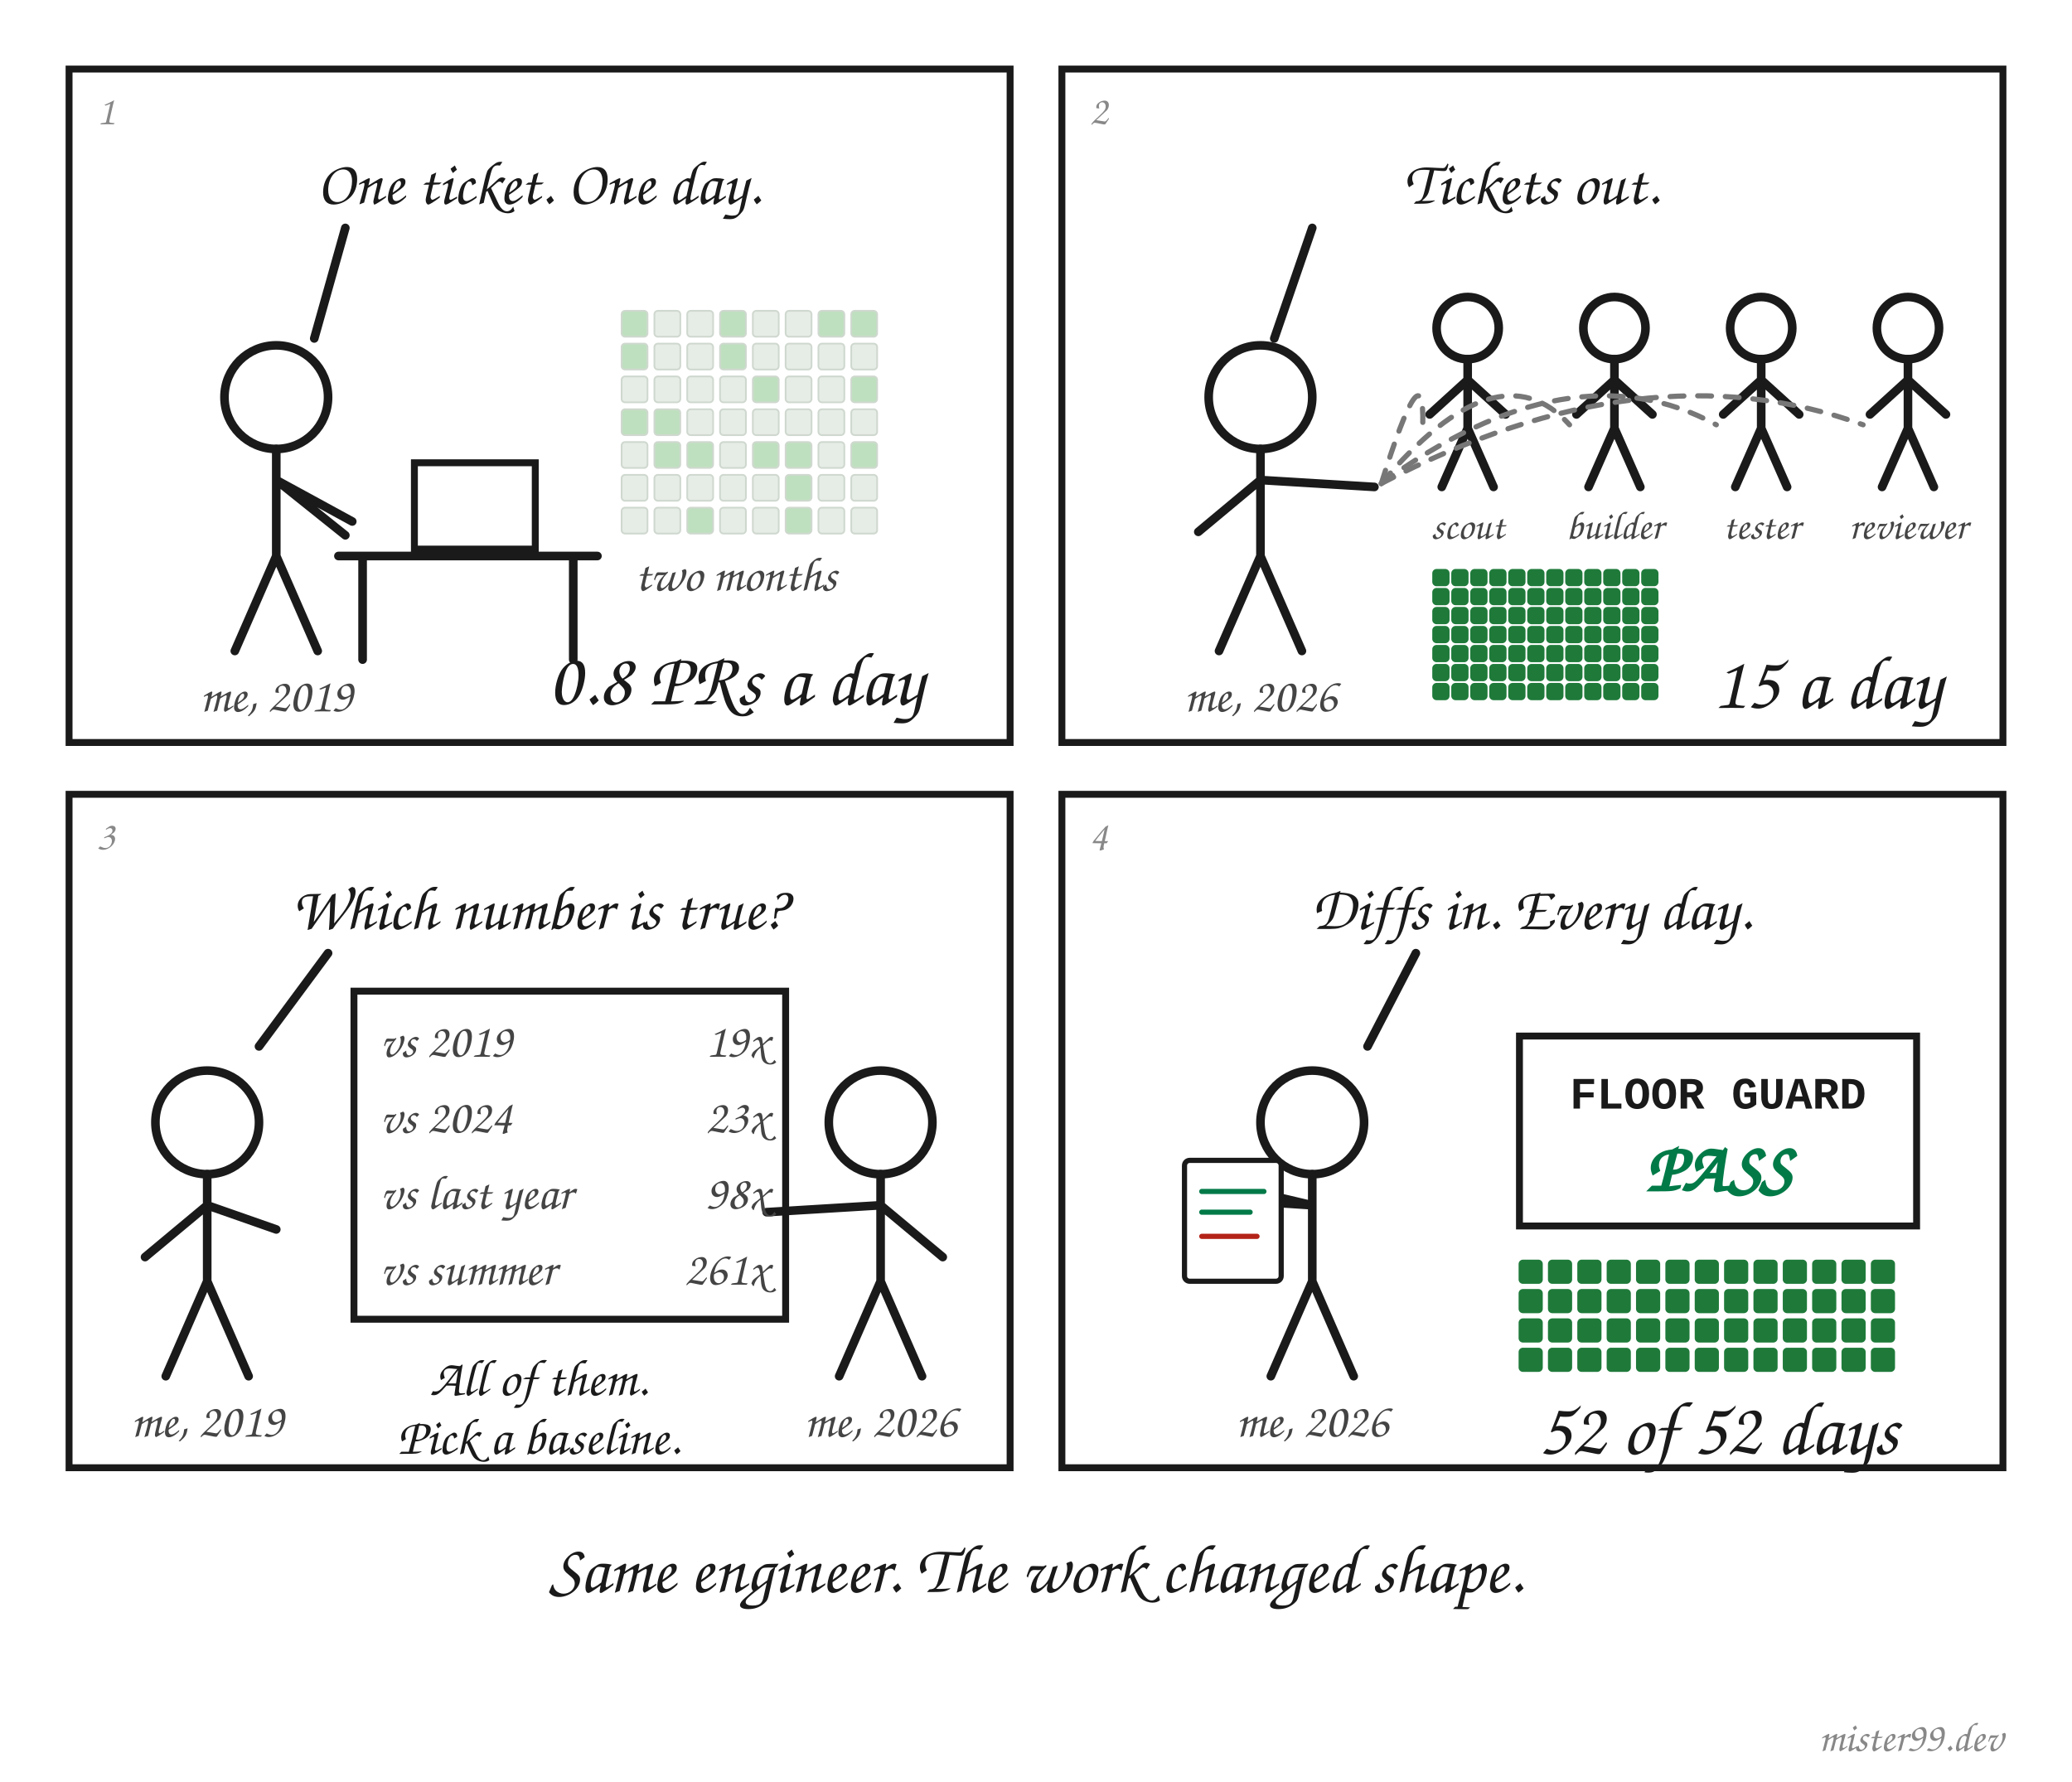
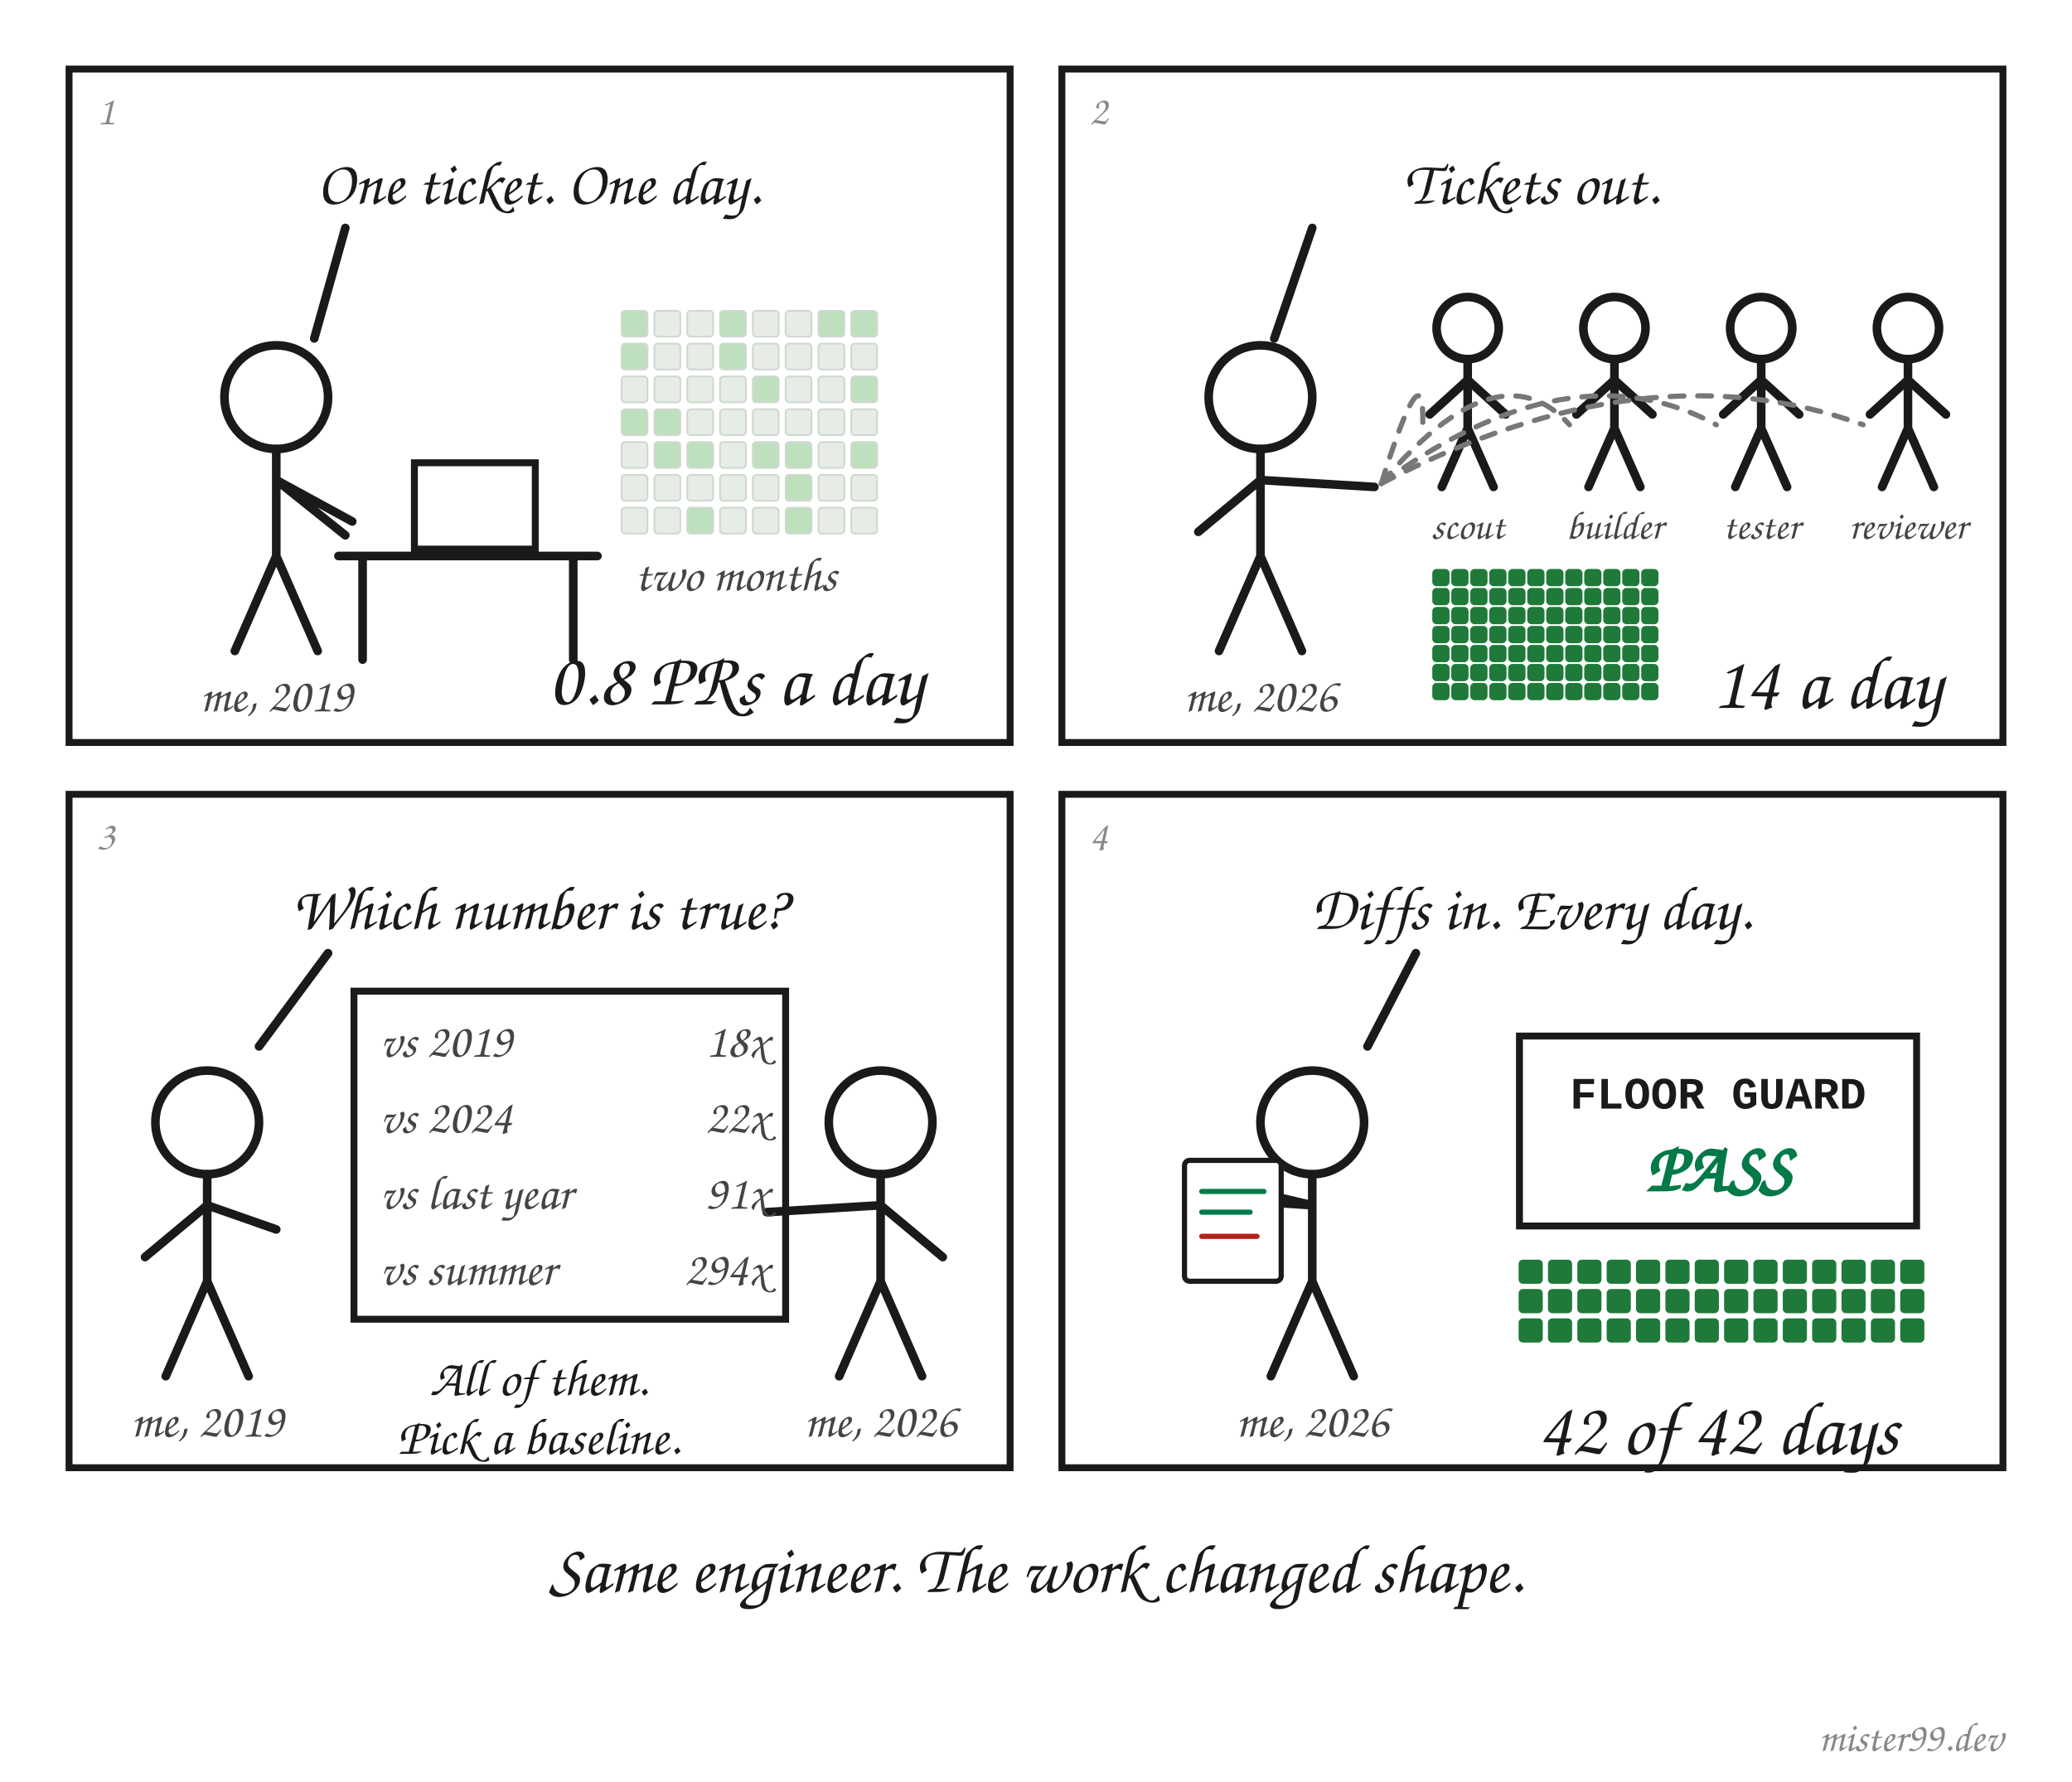
- <svg xmlns="http://www.w3.org/2000/svg" width="1200" height="1032" viewBox="0 0 1200 1032" role="img" aria-label="Four-panel stick-figure comic. 1: Me in 2019 at a desk, typing. I say &quot;One ticket. One day.&quot; A small contribution grid is mostly pale. Below: 0.8 PRs a day. 2: Me in 2026 pointing at four small agents labeled scout, builder, tester and reviewer, with arrows from me to each. I say &quot;Tickets out.&quot; A grid fills dark green. Below: 15 a day. 3: Me in 2019 asks &quot;Which number is true?&quot; Me in 2026 points at a board: vs 2019, 19x; vs 2024, 23x; vs last year, 98x; vs summer, 261x. &quot;All of them. Pick a baseline.&quot; 4: Me in 2026 reading a diff. I say &quot;Diffs in. Every day.&quot; A box labeled FLOOR GUARD is stamped PASS, and a calendar of 52 squares fills in. Below: 52 of 52 days. Caption: Same engineer. The work changed shape.">
+ <svg xmlns="http://www.w3.org/2000/svg" width="1200" height="1032" viewBox="0 0 1200 1032" role="img" aria-label="Four-panel stick-figure comic. 1: Me in 2019 at a desk, typing. I say &quot;One ticket. One day.&quot; A small contribution grid is mostly pale. Below: 0.8 PRs a day. 2: Me in 2026 pointing at four small agents labeled scout, builder, tester and reviewer, with arrows from me to each. I say &quot;Tickets out.&quot; A grid fills dark green. Below: 14 a day. 3: Me in 2019 asks &quot;Which number is true?&quot; Me in 2026 points at a board: vs 2019, 18x; vs 2024, 22x; vs last year, 91x; vs summer, 294x. &quot;All of them. Pick a baseline.&quot; 4: Me in 2026 reading a diff. I say &quot;Diffs in. Every day.&quot; A box labeled FLOOR GUARD is stamped PASS, and a calendar of 42 squares fills in. Below: 42 of 42 days. Caption: Same engineer. The work changed shape.">
  <style>
.ink{stroke:#1a1a1a;stroke-width:5;fill:none;stroke-linecap:round;stroke-linejoin:round}
.ink.thin{stroke-width:3;stroke:#777}
.ink.thin.green{stroke:#027a48}.ink.thin.redl{stroke:#b42318}
.arrow{stroke-dasharray:8 8}
.hd{fill:#fff;stroke:#1a1a1a;stroke-width:5}
.panel{fill:none;stroke:#1a1a1a;stroke-width:4}
.box{fill:none;stroke:#1a1a1a;stroke-width:4}
.sheet{fill:#fff;stroke:#1a1a1a;stroke-width:3}
.say{font-family:'Chalkboard SE','Comic Sans MS',cursive;fill:#1a1a1a;font-size:36px}
.tag{font-family:'Chalkboard SE','Comic Sans MS',cursive;fill:#444;font-size:28px}
.tag.sm{font-size:23px}
.say.sm{font-size:30px}
.big{font-family:'Chalkboard SE','Comic Sans MS',cursive;fill:#1a1a1a;font-size:44px}
.code{font-family:'Menlo','Courier New',monospace;fill:#1a1a1a;font-size:26px;font-weight:bold}
.stamp{font-family:'Chalkboard SE','Comic Sans MS',cursive;fill:#027a48;font-size:40px;font-weight:bold}
.cap{font-family:'Chalkboard SE','Comic Sans MS',cursive;fill:#1a1a1a;font-size:40px}
.foot{font-family:'Chalkboard SE','Comic Sans MS',cursive;fill:#888;font-size:24px}
.num{font-family:'Chalkboard SE','Comic Sans MS',cursive;fill:#888;font-size:24px}
.sq{fill:#e6ece6;stroke:#cfd8cf;stroke-width:1}
.sq.l1{fill:#bfe0bf}
.sq.fill{fill:#1f7a3a;stroke:#1f7a3a}
@media (prefers-reduced-motion: no-preference){
  .sq.fill{animation:sqin 14s linear infinite both}
  .sq.d0{animation-delay:1.40s}
  .sq.d1{animation-delay:1.70s}
  .sq.d2{animation-delay:2.00s}
  .sq.d3{animation-delay:2.30s}
  .sq.d4{animation-delay:2.60s}
  .sq.d5{animation-delay:2.90s}
  .sq.cal.c0{animation-delay:9.60s}
  .sq.cal.c1{animation-delay:9.95s}
  .sq.cal.c2{animation-delay:10.30s}
  .sq.cal.c3{animation-delay:10.65s}
  .sq.cal.c4{animation-delay:11.00s}
  .sq.cal.c5{animation-delay:11.35s}
  .pop{animation:pop 14s linear infinite both}
  .a0{animation-delay:0.4s}.a1{animation-delay:0.8s}.a2{animation-delay:1.2s}.a3{animation-delay:1.6s}
  .pop2{animation-delay:3.4s}
  .r0{animation-delay:4.6s}.r1{animation-delay:5.2s}.r2{animation-delay:5.8s}.r3{animation-delay:6.4s}
  .pop3{animation-delay:7.4s}
  .stamp{animation-delay:9.0s}
  .pop4{animation-delay:11.8s}
}
@keyframes sqin{0%,1%{fill:#e6ece6;stroke:#cfd8cf}6%,100%{fill:#1f7a3a;stroke:#1f7a3a}}
@keyframes pop{0%,1%{opacity:0;transform:translateY(8px)}6%,100%{opacity:1;transform:translateY(0)}}
</style>
  <rect width="1200" height="1032" fill="#fff" />
  <rect class="panel" x="40" y="40" width="545" height="390" />
  <text class="num" x="56" y="72" text-anchor="start" xml:space="preserve">1</text>
  <text class="say" x="312" y="118" text-anchor="middle" xml:space="preserve">One ticket. One day.</text>
  <path class="ink" d="M200 132 L182 196" />
  <g class="">
    <circle class="hd" cx="160" cy="230" r="30" />
    <path class="ink" d="M160 260 L160 322 M160 278 L204 302 M160 278 L200 310 M160 322 L136 377 M160 322 L184 377" />
    <text class="tag" x="160" y="412" text-anchor="middle" xml:space="preserve">me, 2019</text>
  </g>
  <path class="ink" d="M196 322 H346 M210 322 V382 M332 322 V382" />
  <rect class="box" x="240" y="268" width="70" height="50" />
  <rect class="sq l1" x="360" y="180" width="15" height="15" rx="2" />
  <rect class="sq l1" x="360" y="199" width="15" height="15" rx="2" />
  <rect class="sq l0" x="360" y="218" width="15" height="15" rx="2" />
  <rect class="sq l1" x="360" y="237" width="15" height="15" rx="2" />
  <rect class="sq l0" x="360" y="256" width="15" height="15" rx="2" />
  <rect class="sq l0" x="360" y="275" width="15" height="15" rx="2" />
  <rect class="sq l0" x="360" y="294" width="15" height="15" rx="2" />
  <rect class="sq l0" x="379" y="180" width="15" height="15" rx="2" />
  <rect class="sq l0" x="379" y="199" width="15" height="15" rx="2" />
  <rect class="sq l0" x="379" y="218" width="15" height="15" rx="2" />
  <rect class="sq l1" x="379" y="237" width="15" height="15" rx="2" />
  <rect class="sq l1" x="379" y="256" width="15" height="15" rx="2" />
  <rect class="sq l0" x="379" y="275" width="15" height="15" rx="2" />
  <rect class="sq l0" x="379" y="294" width="15" height="15" rx="2" />
  <rect class="sq l0" x="398" y="180" width="15" height="15" rx="2" />
  <rect class="sq l0" x="398" y="199" width="15" height="15" rx="2" />
  <rect class="sq l0" x="398" y="218" width="15" height="15" rx="2" />
  <rect class="sq l0" x="398" y="237" width="15" height="15" rx="2" />
  <rect class="sq l1" x="398" y="256" width="15" height="15" rx="2" />
  <rect class="sq l0" x="398" y="275" width="15" height="15" rx="2" />
  <rect class="sq l1" x="398" y="294" width="15" height="15" rx="2" />
  <rect class="sq l1" x="417" y="180" width="15" height="15" rx="2" />
  <rect class="sq l1" x="417" y="199" width="15" height="15" rx="2" />
  <rect class="sq l0" x="417" y="218" width="15" height="15" rx="2" />
  <rect class="sq l0" x="417" y="237" width="15" height="15" rx="2" />
  <rect class="sq l0" x="417" y="256" width="15" height="15" rx="2" />
  <rect class="sq l0" x="417" y="275" width="15" height="15" rx="2" />
  <rect class="sq l0" x="417" y="294" width="15" height="15" rx="2" />
  <rect class="sq l0" x="436" y="180" width="15" height="15" rx="2" />
  <rect class="sq l0" x="436" y="199" width="15" height="15" rx="2" />
  <rect class="sq l1" x="436" y="218" width="15" height="15" rx="2" />
  <rect class="sq l0" x="436" y="237" width="15" height="15" rx="2" />
  <rect class="sq l1" x="436" y="256" width="15" height="15" rx="2" />
  <rect class="sq l0" x="436" y="275" width="15" height="15" rx="2" />
  <rect class="sq l0" x="436" y="294" width="15" height="15" rx="2" />
  <rect class="sq l0" x="455" y="180" width="15" height="15" rx="2" />
  <rect class="sq l0" x="455" y="199" width="15" height="15" rx="2" />
  <rect class="sq l0" x="455" y="218" width="15" height="15" rx="2" />
  <rect class="sq l0" x="455" y="237" width="15" height="15" rx="2" />
  <rect class="sq l1" x="455" y="256" width="15" height="15" rx="2" />
  <rect class="sq l1" x="455" y="275" width="15" height="15" rx="2" />
  <rect class="sq l1" x="455" y="294" width="15" height="15" rx="2" />
  <rect class="sq l1" x="474" y="180" width="15" height="15" rx="2" />
  <rect class="sq l0" x="474" y="199" width="15" height="15" rx="2" />
  <rect class="sq l0" x="474" y="218" width="15" height="15" rx="2" />
  <rect class="sq l0" x="474" y="237" width="15" height="15" rx="2" />
  <rect class="sq l0" x="474" y="256" width="15" height="15" rx="2" />
  <rect class="sq l0" x="474" y="275" width="15" height="15" rx="2" />
  <rect class="sq l0" x="474" y="294" width="15" height="15" rx="2" />
  <rect class="sq l1" x="493" y="180" width="15" height="15" rx="2" />
  <rect class="sq l0" x="493" y="199" width="15" height="15" rx="2" />
  <rect class="sq l1" x="493" y="218" width="15" height="15" rx="2" />
  <rect class="sq l0" x="493" y="237" width="15" height="15" rx="2" />
  <rect class="sq l1" x="493" y="256" width="15" height="15" rx="2" />
  <rect class="sq l0" x="493" y="275" width="15" height="15" rx="2" />
  <rect class="sq l0" x="493" y="294" width="15" height="15" rx="2" />
  <text class="tag" x="426" y="342" text-anchor="middle" xml:space="preserve">two months</text>
  <text class="big" x="426" y="408" text-anchor="middle" xml:space="preserve">0.8 PRs a day</text>
  <rect class="panel" x="615" y="40" width="545" height="390" />
  <text class="num" x="631" y="72" text-anchor="start" xml:space="preserve">2</text>
  <text class="say" x="887" y="118" text-anchor="middle" xml:space="preserve">Tickets out.</text>
  <path class="ink" d="M760 132 L738 196" />
  <g class="">
    <circle class="hd" cx="730" cy="230" r="30" />
    <path class="ink" d="M730 260 L730 322 M730 278 L694 308 M730 278 L796 282 M730 322 L706 377 M730 322 L754 377" />
    <text class="tag" x="730" y="412" text-anchor="middle" xml:space="preserve">me, 2026</text>
  </g>
  <g class="pop a0">
    <g class="">
      <circle class="hd" cx="850" cy="190" r="18" />
      <path class="ink" d="M850 208 L850 248 M850 220 L828 240 M850 220 L872 240 M850 248 L835 282 M850 248 L865 282" />
      <text class="tag sm" x="850" y="312" text-anchor="middle" xml:space="preserve">scout</text>
    </g>
    <path class="ink thin arrow" d="M800 280 Q825 200 824 246" />
  </g>
  <g class="pop a1">
    <g class="">
      <circle class="hd" cx="935" cy="190" r="18" />
      <path class="ink" d="M935 208 L935 248 M935 220 L913 240 M935 220 L957 240 M935 248 L920 282 M935 248 L950 282" />
      <text class="tag sm" x="935" y="312" text-anchor="middle" xml:space="preserve">builder</text>
    </g>
    <path class="ink thin arrow" d="M800 280 Q867.5 200 909 246" />
  </g>
  <g class="pop a2">
    <g class="">
      <circle class="hd" cx="1020" cy="190" r="18" />
      <path class="ink" d="M1020 208 L1020 248 M1020 220 L998 240 M1020 220 L1042 240 M1020 248 L1005 282 M1020 248 L1035 282" />
      <text class="tag sm" x="1020" y="312" text-anchor="middle" xml:space="preserve">tester</text>
    </g>
    <path class="ink thin arrow" d="M800 280 Q910 200 994 246" />
  </g>
  <g class="pop a3">
    <g class="">
      <circle class="hd" cx="1105" cy="190" r="18" />
      <path class="ink" d="M1105 208 L1105 248 M1105 220 L1083 240 M1105 220 L1127 240 M1105 248 L1090 282 M1105 248 L1120 282" />
      <text class="tag sm" x="1105" y="312" text-anchor="middle" xml:space="preserve">reviewer</text>
    </g>
    <path class="ink thin arrow" d="M800 280 Q952.5 200 1079 246" />
  </g>
  <rect class="sq fill d0" x="830" y="330" width="9" height="9" rx="2" />
  <rect class="sq fill d0" x="830" y="341" width="9" height="9" rx="2" />
  <rect class="sq fill d0" x="830" y="352" width="9" height="9" rx="2" />
  <rect class="sq fill d0" x="830" y="363" width="9" height="9" rx="2" />
  <rect class="sq fill d0" x="830" y="374" width="9" height="9" rx="2" />
  <rect class="sq fill d0" x="830" y="385" width="9" height="9" rx="2" />
  <rect class="sq fill d0" x="830" y="396" width="9" height="9" rx="2" />
  <rect class="sq fill d1" x="841" y="330" width="9" height="9" rx="2" />
  <rect class="sq fill d1" x="841" y="341" width="9" height="9" rx="2" />
  <rect class="sq fill d1" x="841" y="352" width="9" height="9" rx="2" />
  <rect class="sq fill d1" x="841" y="363" width="9" height="9" rx="2" />
  <rect class="sq fill d1" x="841" y="374" width="9" height="9" rx="2" />
  <rect class="sq fill d1" x="841" y="385" width="9" height="9" rx="2" />
  <rect class="sq fill d1" x="841" y="396" width="9" height="9" rx="2" />
  <rect class="sq fill d2" x="852" y="330" width="9" height="9" rx="2" />
  <rect class="sq fill d2" x="852" y="341" width="9" height="9" rx="2" />
  <rect class="sq fill d2" x="852" y="352" width="9" height="9" rx="2" />
  <rect class="sq fill d2" x="852" y="363" width="9" height="9" rx="2" />
  <rect class="sq fill d2" x="852" y="374" width="9" height="9" rx="2" />
  <rect class="sq fill d2" x="852" y="385" width="9" height="9" rx="2" />
  <rect class="sq fill d2" x="852" y="396" width="9" height="9" rx="2" />
  <rect class="sq fill d3" x="863" y="330" width="9" height="9" rx="2" />
  <rect class="sq fill d3" x="863" y="341" width="9" height="9" rx="2" />
  <rect class="sq fill d3" x="863" y="352" width="9" height="9" rx="2" />
  <rect class="sq fill d3" x="863" y="363" width="9" height="9" rx="2" />
  <rect class="sq fill d3" x="863" y="374" width="9" height="9" rx="2" />
  <rect class="sq fill d3" x="863" y="385" width="9" height="9" rx="2" />
  <rect class="sq fill d3" x="863" y="396" width="9" height="9" rx="2" />
  <rect class="sq fill d4" x="874" y="330" width="9" height="9" rx="2" />
  <rect class="sq fill d4" x="874" y="341" width="9" height="9" rx="2" />
  <rect class="sq fill d4" x="874" y="352" width="9" height="9" rx="2" />
  <rect class="sq fill d4" x="874" y="363" width="9" height="9" rx="2" />
  <rect class="sq fill d4" x="874" y="374" width="9" height="9" rx="2" />
  <rect class="sq fill d4" x="874" y="385" width="9" height="9" rx="2" />
  <rect class="sq fill d4" x="874" y="396" width="9" height="9" rx="2" />
  <rect class="sq fill d5" x="885" y="330" width="9" height="9" rx="2" />
  <rect class="sq fill d5" x="885" y="341" width="9" height="9" rx="2" />
  <rect class="sq fill d5" x="885" y="352" width="9" height="9" rx="2" />
  <rect class="sq fill d5" x="885" y="363" width="9" height="9" rx="2" />
  <rect class="sq fill d5" x="885" y="374" width="9" height="9" rx="2" />
  <rect class="sq fill d5" x="885" y="385" width="9" height="9" rx="2" />
  <rect class="sq fill d5" x="885" y="396" width="9" height="9" rx="2" />
  <rect class="sq fill d5" x="896" y="330" width="9" height="9" rx="2" />
  <rect class="sq fill d5" x="896" y="341" width="9" height="9" rx="2" />
  <rect class="sq fill d5" x="896" y="352" width="9" height="9" rx="2" />
  <rect class="sq fill d5" x="896" y="363" width="9" height="9" rx="2" />
  <rect class="sq fill d5" x="896" y="374" width="9" height="9" rx="2" />
  <rect class="sq fill d5" x="896" y="385" width="9" height="9" rx="2" />
  <rect class="sq fill d5" x="896" y="396" width="9" height="9" rx="2" />
  <rect class="sq fill d5" x="907" y="330" width="9" height="9" rx="2" />
  <rect class="sq fill d5" x="907" y="341" width="9" height="9" rx="2" />
  <rect class="sq fill d5" x="907" y="352" width="9" height="9" rx="2" />
  <rect class="sq fill d5" x="907" y="363" width="9" height="9" rx="2" />
  <rect class="sq fill d5" x="907" y="374" width="9" height="9" rx="2" />
  <rect class="sq fill d5" x="907" y="385" width="9" height="9" rx="2" />
  <rect class="sq fill d5" x="907" y="396" width="9" height="9" rx="2" />
  <rect class="sq fill d5" x="918" y="330" width="9" height="9" rx="2" />
  <rect class="sq fill d5" x="918" y="341" width="9" height="9" rx="2" />
  <rect class="sq fill d5" x="918" y="352" width="9" height="9" rx="2" />
  <rect class="sq fill d5" x="918" y="363" width="9" height="9" rx="2" />
  <rect class="sq fill d5" x="918" y="374" width="9" height="9" rx="2" />
  <rect class="sq fill d5" x="918" y="385" width="9" height="9" rx="2" />
  <rect class="sq fill d5" x="918" y="396" width="9" height="9" rx="2" />
  <rect class="sq fill d5" x="929" y="330" width="9" height="9" rx="2" />
  <rect class="sq fill d5" x="929" y="341" width="9" height="9" rx="2" />
  <rect class="sq fill d5" x="929" y="352" width="9" height="9" rx="2" />
  <rect class="sq fill d5" x="929" y="363" width="9" height="9" rx="2" />
  <rect class="sq fill d5" x="929" y="374" width="9" height="9" rx="2" />
  <rect class="sq fill d5" x="929" y="385" width="9" height="9" rx="2" />
  <rect class="sq fill d5" x="929" y="396" width="9" height="9" rx="2" />
  <rect class="sq fill d5" x="940" y="330" width="9" height="9" rx="2" />
  <rect class="sq fill d5" x="940" y="341" width="9" height="9" rx="2" />
  <rect class="sq fill d5" x="940" y="352" width="9" height="9" rx="2" />
  <rect class="sq fill d5" x="940" y="363" width="9" height="9" rx="2" />
  <rect class="sq fill d5" x="940" y="374" width="9" height="9" rx="2" />
  <rect class="sq fill d5" x="940" y="385" width="9" height="9" rx="2" />
  <rect class="sq fill d5" x="940" y="396" width="9" height="9" rx="2" />
  <rect class="sq fill d5" x="951" y="330" width="9" height="9" rx="2" />
  <rect class="sq fill d5" x="951" y="341" width="9" height="9" rx="2" />
  <rect class="sq fill d5" x="951" y="352" width="9" height="9" rx="2" />
  <rect class="sq fill d5" x="951" y="363" width="9" height="9" rx="2" />
  <rect class="sq fill d5" x="951" y="374" width="9" height="9" rx="2" />
  <rect class="sq fill d5" x="951" y="385" width="9" height="9" rx="2" />
  <rect class="sq fill d5" x="951" y="396" width="9" height="9" rx="2" />
  <g class="pop pop2">
-     <text class="big" x="1058" y="410" text-anchor="middle" xml:space="preserve">15 a day</text>
+     <text class="big" x="1058" y="410" text-anchor="middle" xml:space="preserve">14 a day</text>
  </g>
  <rect class="panel" x="40" y="460" width="545" height="390" />
  <text class="num" x="56" y="492" text-anchor="start" xml:space="preserve">3</text>
  <g class="">
    <circle class="hd" cx="120" cy="650" r="30" />
    <path class="ink" d="M120 680 L120 742 M120 698 L84 728 M120 698 L160 712 M120 742 L96 797 M120 742 L144 797" />
    <text class="tag" x="120" y="832" text-anchor="middle" xml:space="preserve">me, 2019</text>
  </g>
  <g class="">
    <circle class="hd" cx="510" cy="650" r="30" />
    <path class="ink" d="M510 680 L510 742 M510 698 L444 702 M510 698 L546 728 M510 742 L486 797 M510 742 L534 797" />
    <text class="tag" x="510" y="832" text-anchor="middle" xml:space="preserve">me, 2026</text>
  </g>
  <text class="say" x="312" y="538" text-anchor="middle" xml:space="preserve">Which number is true?</text>
  <path class="ink" d="M190 552 L150 606" />
  <g class="pop r0">
    <text class="tag" x="220" y="612" text-anchor="start" xml:space="preserve">vs 2019</text>
-     <text class="tag" x="445" y="612" text-anchor="end" xml:space="preserve">19x</text>
+     <text class="tag" x="445" y="612" text-anchor="end" xml:space="preserve">18x</text>
  </g>
  <g class="pop r1">
    <text class="tag" x="220" y="656" text-anchor="start" xml:space="preserve">vs 2024</text>
-     <text class="tag" x="445" y="656" text-anchor="end" xml:space="preserve">23x</text>
+     <text class="tag" x="445" y="656" text-anchor="end" xml:space="preserve">22x</text>
  </g>
  <g class="pop r2">
    <text class="tag" x="220" y="700" text-anchor="start" xml:space="preserve">vs last year</text>
-     <text class="tag" x="445" y="700" text-anchor="end" xml:space="preserve">98x</text>
+     <text class="tag" x="445" y="700" text-anchor="end" xml:space="preserve">91x</text>
  </g>
  <g class="pop r3">
    <text class="tag" x="220" y="744" text-anchor="start" xml:space="preserve">vs summer</text>
-     <text class="tag" x="445" y="744" text-anchor="end" xml:space="preserve">261x</text>
+     <text class="tag" x="445" y="744" text-anchor="end" xml:space="preserve">294x</text>
  </g>
  <rect class="box" x="205" y="574" width="250" height="190" />
  <g class="pop pop3">
    <text class="say sm" x="312" y="808" text-anchor="middle" xml:space="preserve">All of them.</text>
    <text class="say sm" x="312" y="842" text-anchor="middle" xml:space="preserve">Pick a baseline.</text>
  </g>
  <rect class="panel" x="615" y="460" width="545" height="390" />
  <text class="num" x="631" y="492" text-anchor="start" xml:space="preserve">4</text>
  <text class="say" x="887" y="538" text-anchor="middle" xml:space="preserve">Diffs in. Every day.</text>
  <path class="ink" d="M820 552 L792 606" />
  <g class="">
    <circle class="hd" cx="760" cy="650" r="30" />
    <path class="ink" d="M760 680 L760 742 M760 698 L726 690 M760 698 L730 696 M760 742 L736 797 M760 742 L784 797" />
    <text class="tag" x="760" y="832" text-anchor="middle" xml:space="preserve">me, 2026</text>
  </g>
  <rect class="sheet" x="686" y="672" width="56" height="70" rx="3" />
  <path class="ink thin green" d="M696 690 H732 M696 702 H724" />
  <path class="ink thin redl" d="M696 716 H728" />
  <rect class="box" x="880" y="600" width="230" height="110" />
  <text class="code" x="995" y="642" text-anchor="middle" xml:space="preserve">FLOOR GUARD</text>
  <g class="pop stamp">
    <text class="stamp" x="995" y="690" text-anchor="middle" xml:space="preserve">PASS</text>
  </g>
  <rect class="sq fill cal c0" x="880" y="730" width="13" height="13" rx="2" />
  <rect class="sq fill cal c0" x="897" y="730" width="13" height="13" rx="2" />
  <rect class="sq fill cal c0" x="914" y="730" width="13" height="13" rx="2" />
  <rect class="sq fill cal c0" x="931" y="730" width="13" height="13" rx="2" />
  <rect class="sq fill cal c0" x="948" y="730" width="13" height="13" rx="2" />
  <rect class="sq fill cal c0" x="965" y="730" width="13" height="13" rx="2" />
  <rect class="sq fill cal c0" x="982" y="730" width="13" height="13" rx="2" />
-   <rect class="sq fill cal c0" x="999" y="730" width="13" height="13" rx="2" />
-   <rect class="sq fill cal c0" x="1016" y="730" width="13" height="13" rx="2" />
+   <rect class="sq fill cal c1" x="999" y="730" width="13" height="13" rx="2" />
+   <rect class="sq fill cal c1" x="1016" y="730" width="13" height="13" rx="2" />
  <rect class="sq fill cal c1" x="1033" y="730" width="13" height="13" rx="2" />
  <rect class="sq fill cal c1" x="1050" y="730" width="13" height="13" rx="2" />
  <rect class="sq fill cal c1" x="1067" y="730" width="13" height="13" rx="2" />
  <rect class="sq fill cal c1" x="1084" y="730" width="13" height="13" rx="2" />
-   <rect class="sq fill cal c1" x="880" y="747" width="13" height="13" rx="2" />
-   <rect class="sq fill cal c1" x="897" y="747" width="13" height="13" rx="2" />
-   <rect class="sq fill cal c1" x="914" y="747" width="13" height="13" rx="2" />
-   <rect class="sq fill cal c1" x="931" y="747" width="13" height="13" rx="2" />
-   <rect class="sq fill cal c1" x="948" y="747" width="13" height="13" rx="2" />
+   <rect class="sq fill cal c1" x="1101" y="730" width="13" height="13" rx="2" />
+   <rect class="sq fill cal c2" x="880" y="747" width="13" height="13" rx="2" />
+   <rect class="sq fill cal c2" x="897" y="747" width="13" height="13" rx="2" />
+   <rect class="sq fill cal c2" x="914" y="747" width="13" height="13" rx="2" />
+   <rect class="sq fill cal c2" x="931" y="747" width="13" height="13" rx="2" />
+   <rect class="sq fill cal c2" x="948" y="747" width="13" height="13" rx="2" />
  <rect class="sq fill cal c2" x="965" y="747" width="13" height="13" rx="2" />
  <rect class="sq fill cal c2" x="982" y="747" width="13" height="13" rx="2" />
-   <rect class="sq fill cal c2" x="999" y="747" width="13" height="13" rx="2" />
-   <rect class="sq fill cal c2" x="1016" y="747" width="13" height="13" rx="2" />
-   <rect class="sq fill cal c2" x="1033" y="747" width="13" height="13" rx="2" />
-   <rect class="sq fill cal c2" x="1050" y="747" width="13" height="13" rx="2" />
-   <rect class="sq fill cal c2" x="1067" y="747" width="13" height="13" rx="2" />
-   <rect class="sq fill cal c2" x="1084" y="747" width="13" height="13" rx="2" />
-   <rect class="sq fill cal c2" x="880" y="764" width="13" height="13" rx="2" />
-   <rect class="sq fill cal c3" x="897" y="764" width="13" height="13" rx="2" />
-   <rect class="sq fill cal c3" x="914" y="764" width="13" height="13" rx="2" />
-   <rect class="sq fill cal c3" x="931" y="764" width="13" height="13" rx="2" />
-   <rect class="sq fill cal c3" x="948" y="764" width="13" height="13" rx="2" />
-   <rect class="sq fill cal c3" x="965" y="764" width="13" height="13" rx="2" />
-   <rect class="sq fill cal c3" x="982" y="764" width="13" height="13" rx="2" />
-   <rect class="sq fill cal c3" x="999" y="764" width="13" height="13" rx="2" />
-   <rect class="sq fill cal c3" x="1016" y="764" width="13" height="13" rx="2" />
-   <rect class="sq fill cal c3" x="1033" y="764" width="13" height="13" rx="2" />
-   <rect class="sq fill cal c4" x="1050" y="764" width="13" height="13" rx="2" />
-   <rect class="sq fill cal c4" x="1067" y="764" width="13" height="13" rx="2" />
-   <rect class="sq fill cal c4" x="1084" y="764" width="13" height="13" rx="2" />
-   <rect class="sq fill cal c4" x="880" y="781" width="13" height="13" rx="2" />
-   <rect class="sq fill cal c4" x="897" y="781" width="13" height="13" rx="2" />
-   <rect class="sq fill cal c4" x="914" y="781" width="13" height="13" rx="2" />
-   <rect class="sq fill cal c4" x="931" y="781" width="13" height="13" rx="2" />
-   <rect class="sq fill cal c4" x="948" y="781" width="13" height="13" rx="2" />
-   <rect class="sq fill cal c4" x="965" y="781" width="13" height="13" rx="2" />
-   <rect class="sq fill cal c5" x="982" y="781" width="13" height="13" rx="2" />
-   <rect class="sq fill cal c5" x="999" y="781" width="13" height="13" rx="2" />
-   <rect class="sq fill cal c5" x="1016" y="781" width="13" height="13" rx="2" />
-   <rect class="sq fill cal c5" x="1033" y="781" width="13" height="13" rx="2" />
-   <rect class="sq fill cal c5" x="1050" y="781" width="13" height="13" rx="2" />
-   <rect class="sq fill cal c5" x="1067" y="781" width="13" height="13" rx="2" />
-   <rect class="sq fill cal c5" x="1084" y="781" width="13" height="13" rx="2" />
+   <rect class="sq fill cal c3" x="999" y="747" width="13" height="13" rx="2" />
+   <rect class="sq fill cal c3" x="1016" y="747" width="13" height="13" rx="2" />
+   <rect class="sq fill cal c3" x="1033" y="747" width="13" height="13" rx="2" />
+   <rect class="sq fill cal c3" x="1050" y="747" width="13" height="13" rx="2" />
+   <rect class="sq fill cal c3" x="1067" y="747" width="13" height="13" rx="2" />
+   <rect class="sq fill cal c3" x="1084" y="747" width="13" height="13" rx="2" />
+   <rect class="sq fill cal c3" x="1101" y="747" width="13" height="13" rx="2" />
+   <rect class="sq fill cal c4" x="880" y="764" width="13" height="13" rx="2" />
+   <rect class="sq fill cal c4" x="897" y="764" width="13" height="13" rx="2" />
+   <rect class="sq fill cal c4" x="914" y="764" width="13" height="13" rx="2" />
+   <rect class="sq fill cal c4" x="931" y="764" width="13" height="13" rx="2" />
+   <rect class="sq fill cal c4" x="948" y="764" width="13" height="13" rx="2" />
+   <rect class="sq fill cal c4" x="965" y="764" width="13" height="13" rx="2" />
+   <rect class="sq fill cal c4" x="982" y="764" width="13" height="13" rx="2" />
+   <rect class="sq fill cal c5" x="999" y="764" width="13" height="13" rx="2" />
+   <rect class="sq fill cal c5" x="1016" y="764" width="13" height="13" rx="2" />
+   <rect class="sq fill cal c5" x="1033" y="764" width="13" height="13" rx="2" />
+   <rect class="sq fill cal c5" x="1050" y="764" width="13" height="13" rx="2" />
+   <rect class="sq fill cal c5" x="1067" y="764" width="13" height="13" rx="2" />
+   <rect class="sq fill cal c5" x="1084" y="764" width="13" height="13" rx="2" />
+   <rect class="sq fill cal c5" x="1101" y="764" width="13" height="13" rx="2" />
  <g class="pop pop4">
-     <text class="big" x="995" y="842" text-anchor="middle" xml:space="preserve">52 of 52 days</text>
+     <text class="big" x="995" y="842" text-anchor="middle" xml:space="preserve">42 of 42 days</text>
  </g>
  <text class="cap" x="600" y="922" text-anchor="middle" xml:space="preserve">Same engineer. The work changed shape.</text>
  <text class="foot" x="1160" y="1014" text-anchor="end" xml:space="preserve">mister99.dev</text>
</svg>
